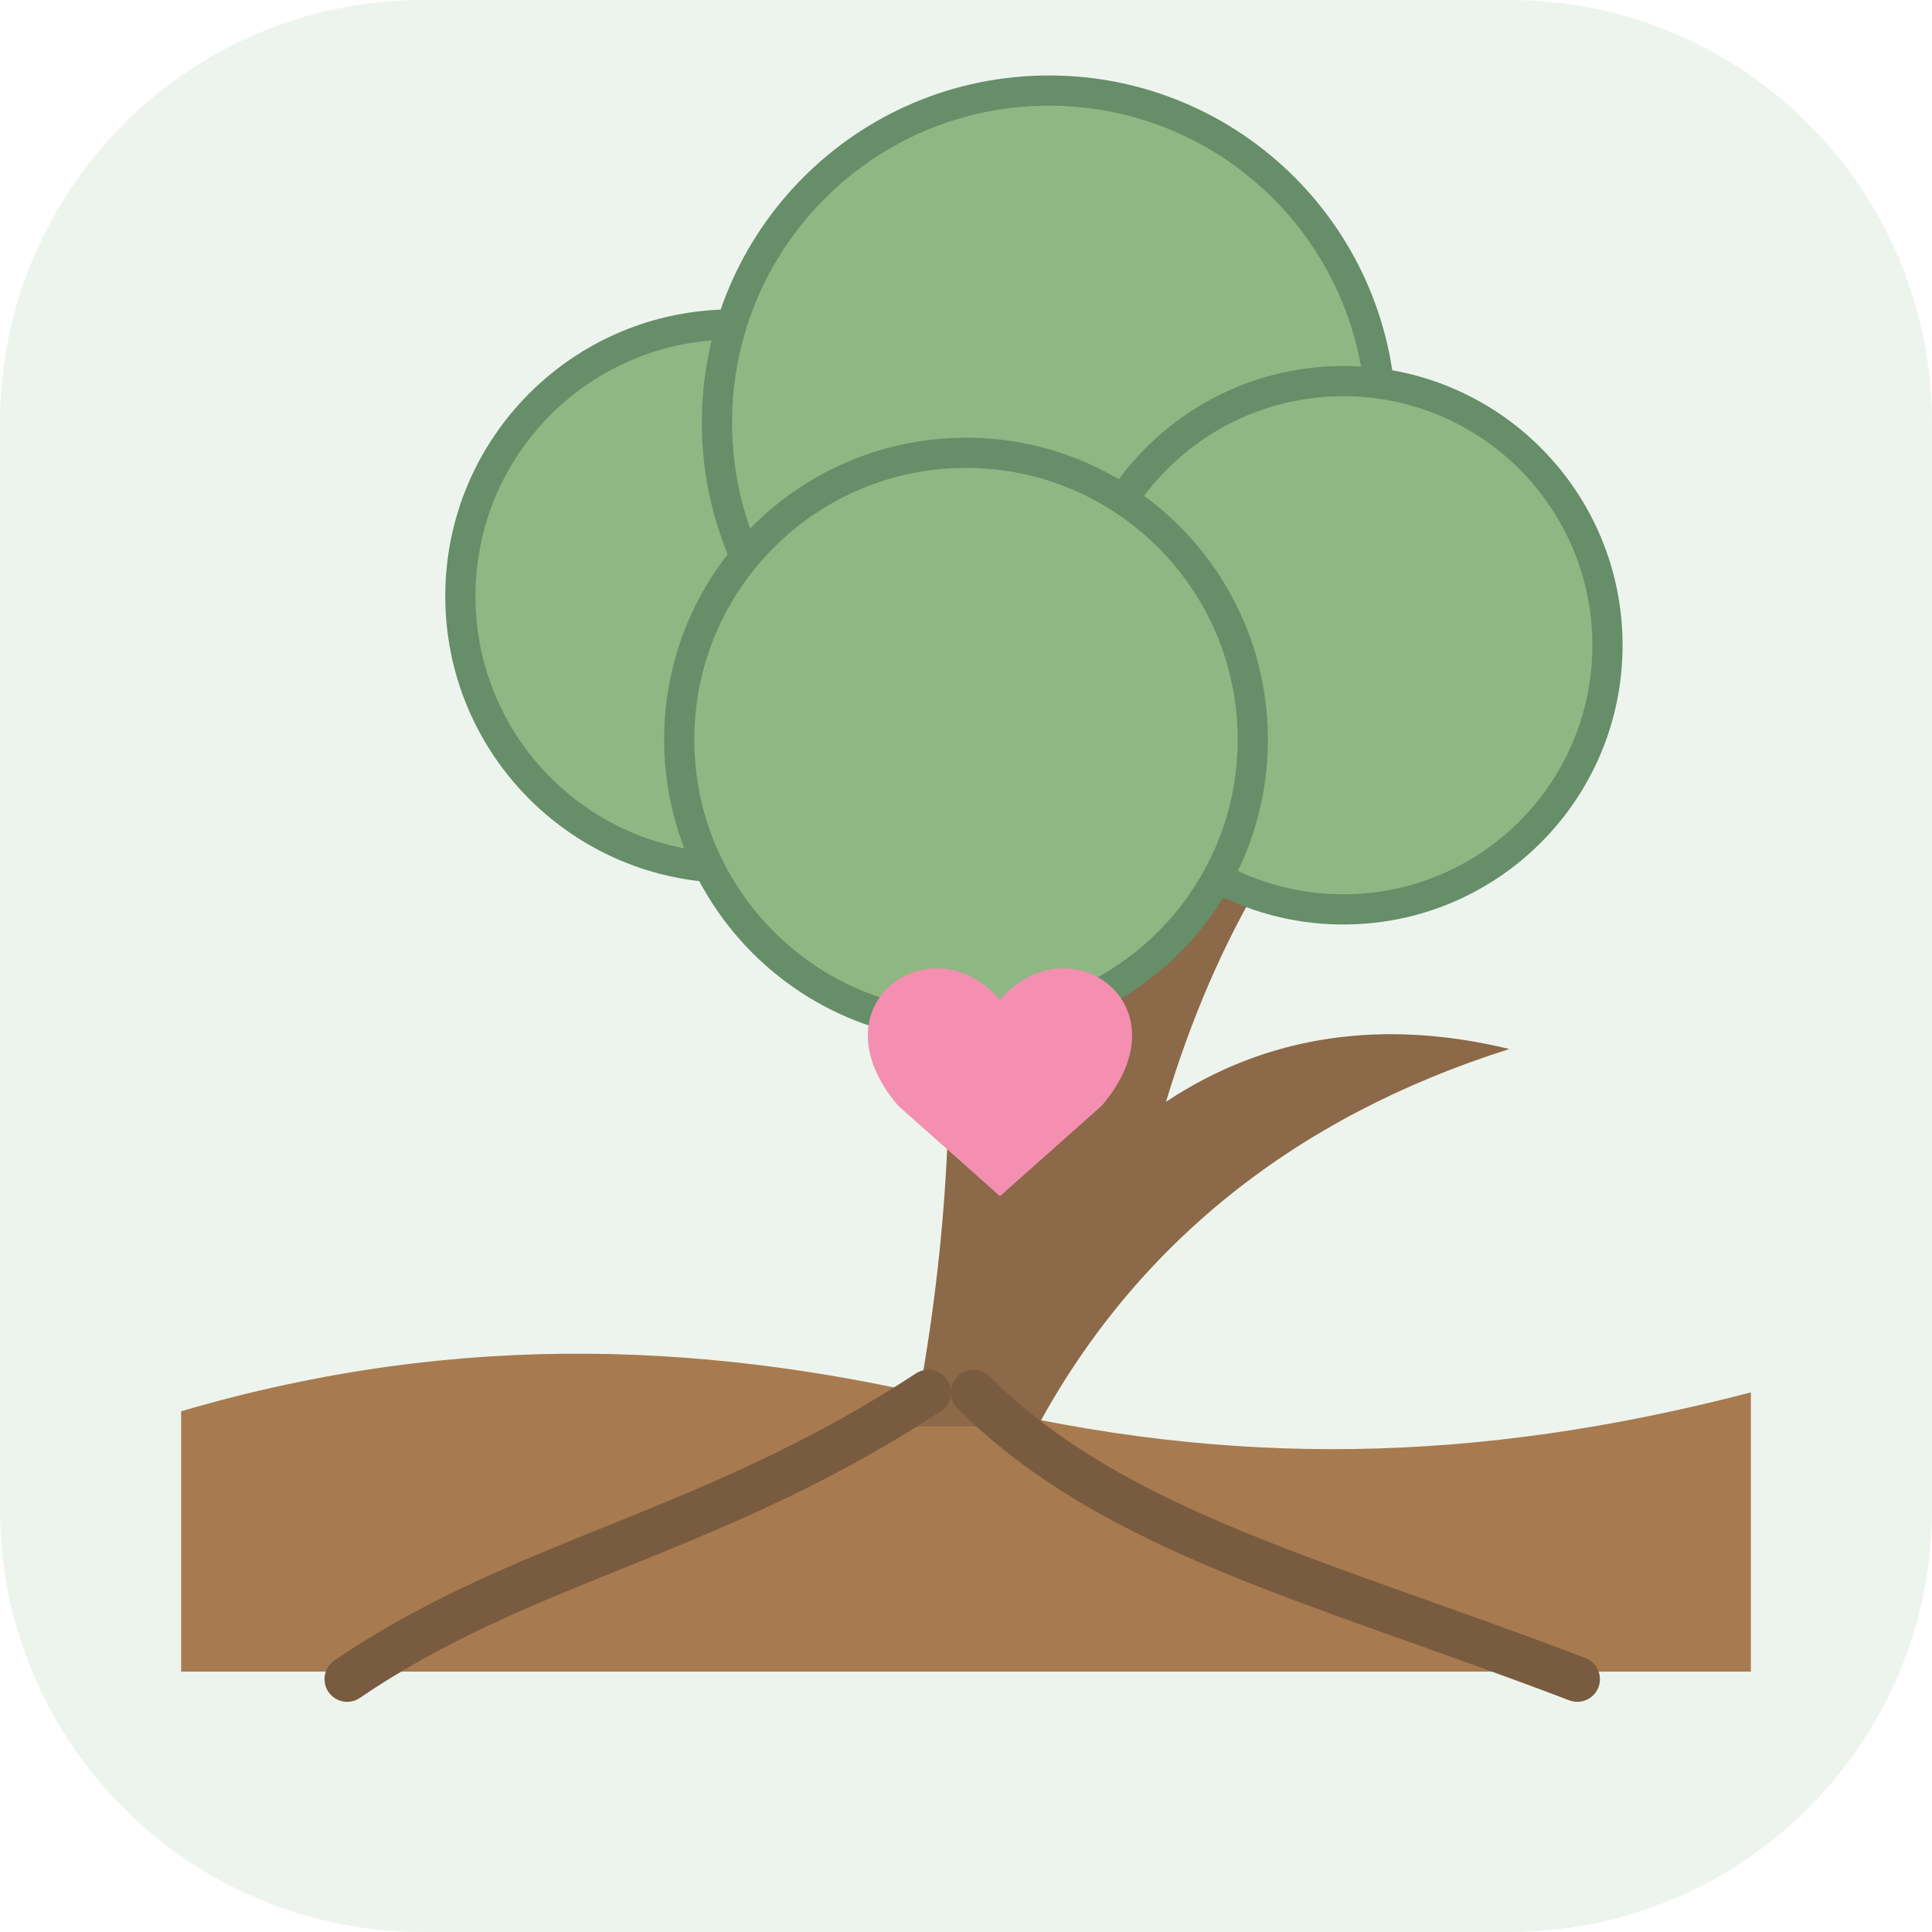
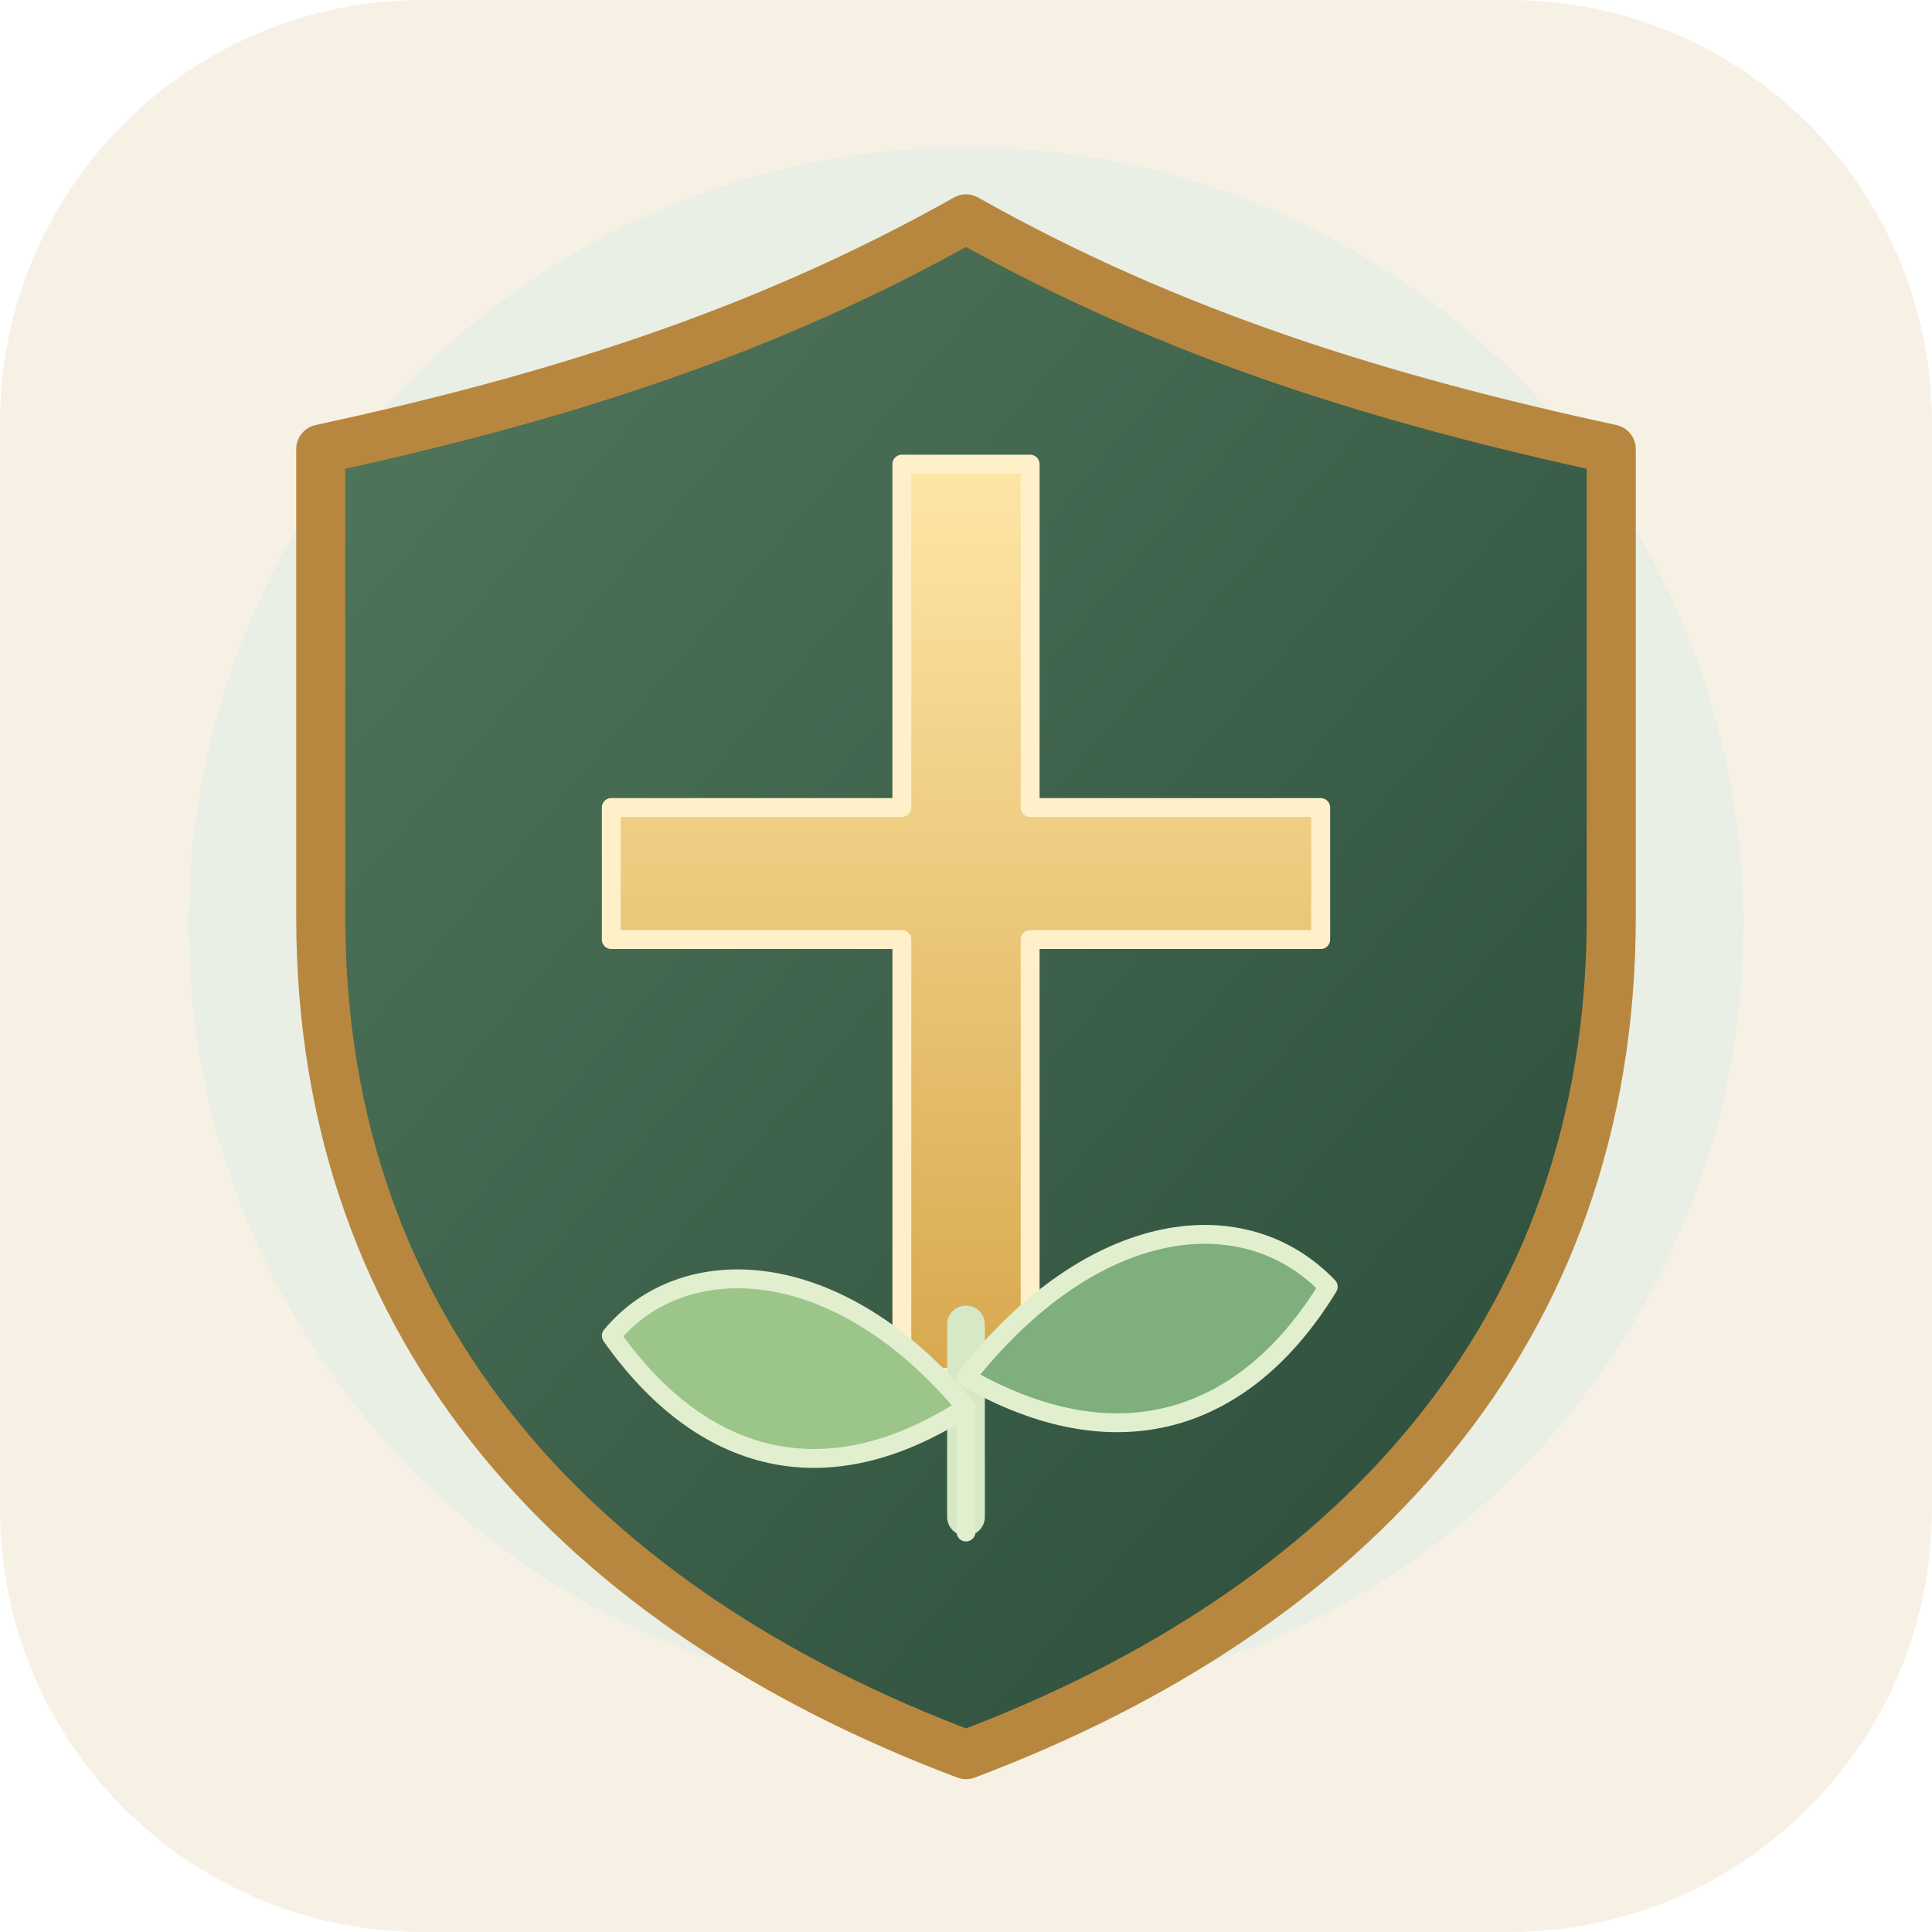
- <svg xmlns="http://www.w3.org/2000/svg" viewBox="0 0 512 512">
-   <rect width="512" height="512" rx="112" fill="#edf4ee" />
-   <path d="M48 374c75-22 143-18 208-2 70 17 135 16 208-3v74H48z" fill="#a77b4f" />
-   <path d="M242 378c18-91 8-167-10-217 31 12 49 45 56 84 23-43 53-61 91-65-36 31-57 69-70 112 27-18 58-22 91-14-57 18-99 52-125 100z" fill="#8c6948" />
-   <g fill="#8fb783" stroke="#668e69" stroke-width="8">
-     <circle cx="194" cy="158" r="72" />
-     <circle cx="278" cy="112" r="88" />
-     <circle cx="356" cy="171" r="70" />
-     <circle cx="256" cy="196" r="76" />
-   </g>
-   <path d="M246 369c-58 38-107 44-154 76m166-76c37 37 92 50 160 76" fill="none" stroke="#795b3f" stroke-linecap="round" stroke-width="12" />
-   <path d="M265 265c-18-21-50 1-27 28l27 24 27-24c23-27-9-49-27-28z" fill="#f48fb1" />
+ <svg xmlns="http://www.w3.org/2000/svg" viewBox="0 0 512 512" role="img" aria-labelledby="icon-title icon-desc">
+   <defs>
+     <linearGradient id="shield-fill" x1="0" y1="0" x2="1" y2="1">
+       <stop offset="0" stop-color="#52785d" />
+       <stop offset="1" stop-color="#294a38" />
+     </linearGradient>
+     <linearGradient id="gold-fill" x1="0" y1="0" x2="0" y2="1">
+       <stop offset="0" stop-color="#ffe6a6" />
+       <stop offset="1" stop-color="#d7a84e" />
+     </linearGradient>
+   </defs>
+   <rect width="512" height="512" rx="112" fill="#f7f1e5" />
+   <circle cx="256" cy="245" r="206" fill="#e9efe4" />
+   <path d="M256 58c55 31 111 48 171 61v124c0 111-70 184-171 222C155 427 85 354 85 243V119c60-13 116-30 171-61Z" fill="url(#shield-fill)" stroke="#b8873f" stroke-width="13" stroke-linejoin="round" />
+   <path d="M239 123h34v91h77v35h-77v116h-34V249h-77v-35h77Z" fill="url(#gold-fill)" stroke="#fff0c9" stroke-width="5" stroke-linejoin="round" />
+   <path d="M256 351v51" fill="none" stroke="#d7e8c7" stroke-width="10" stroke-linecap="round" />
+   <path d="M256 373c-34-41-75-42-94-19 24 34 57 43 94 19Z" fill="#9cc58a" stroke="#e1efcf" stroke-width="5" stroke-linejoin="round" />
+   <path d="M256 365c34-43 74-47 96-24-22 36-56 47-96 24Z" fill="#7eaf7d" stroke="#e1efcf" stroke-width="5" stroke-linejoin="round" />
+   <path d="M256 374v32" fill="none" stroke="#e1efcf" stroke-width="5" stroke-linecap="round" />
</svg>
